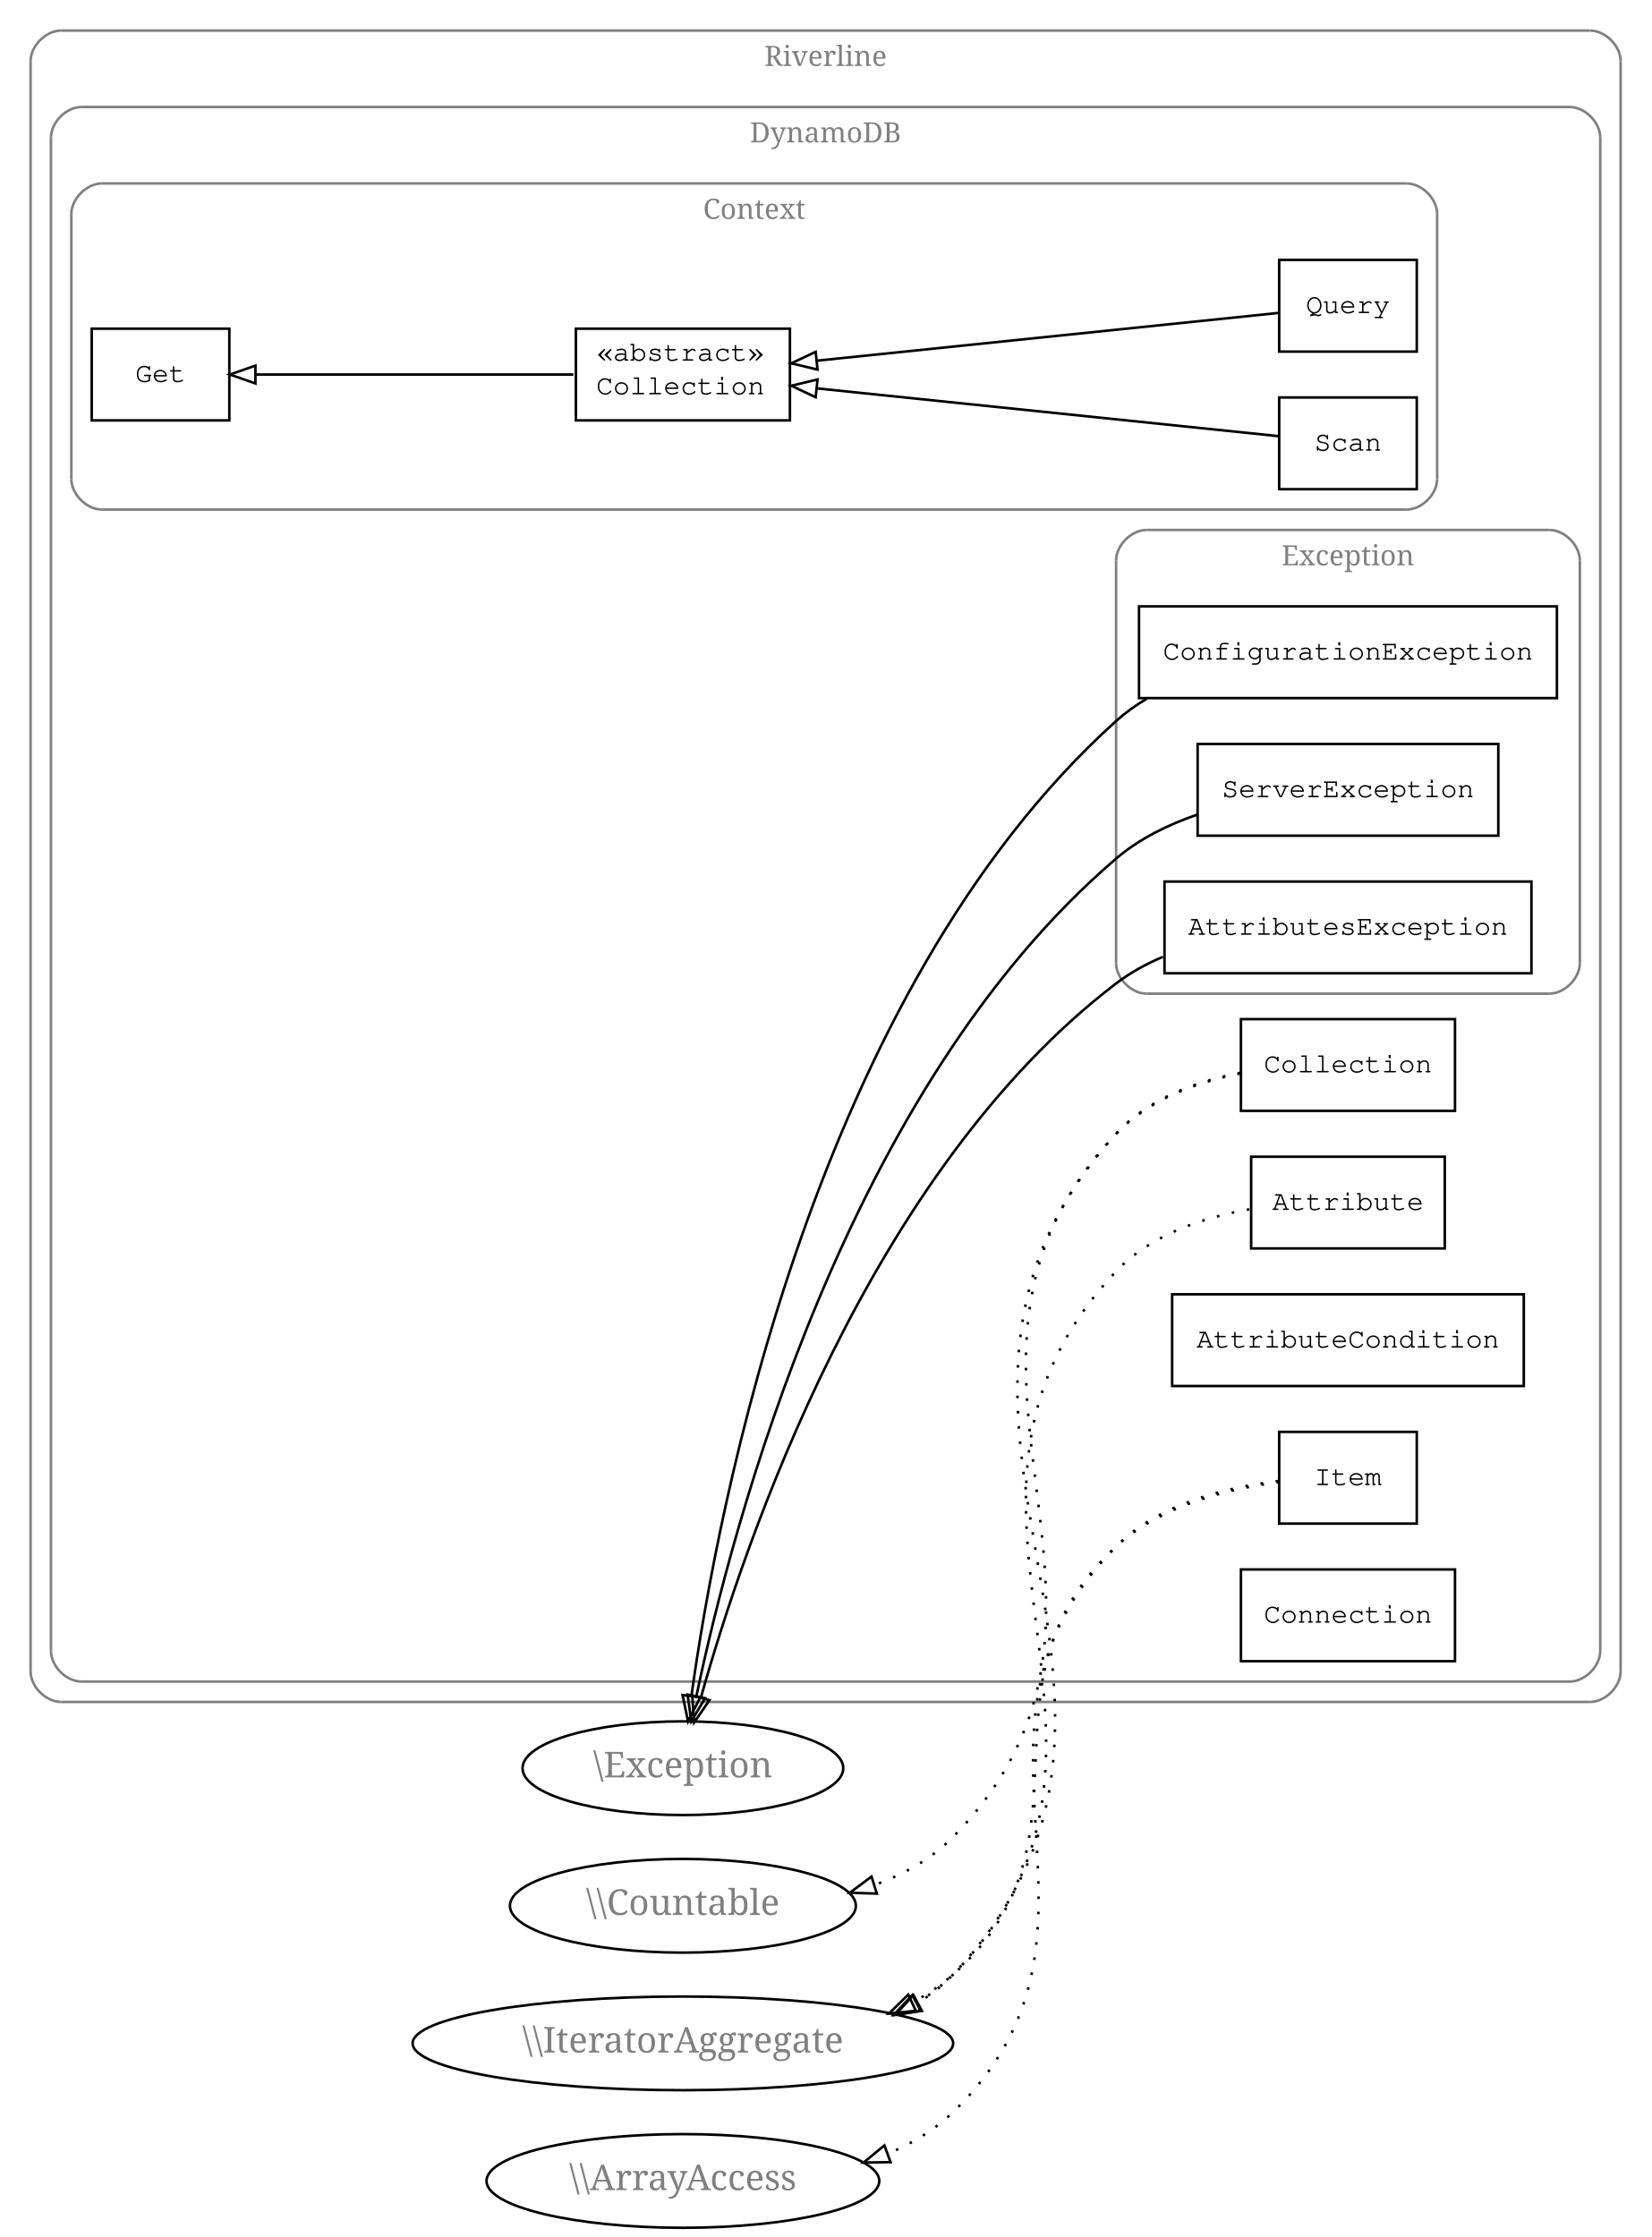
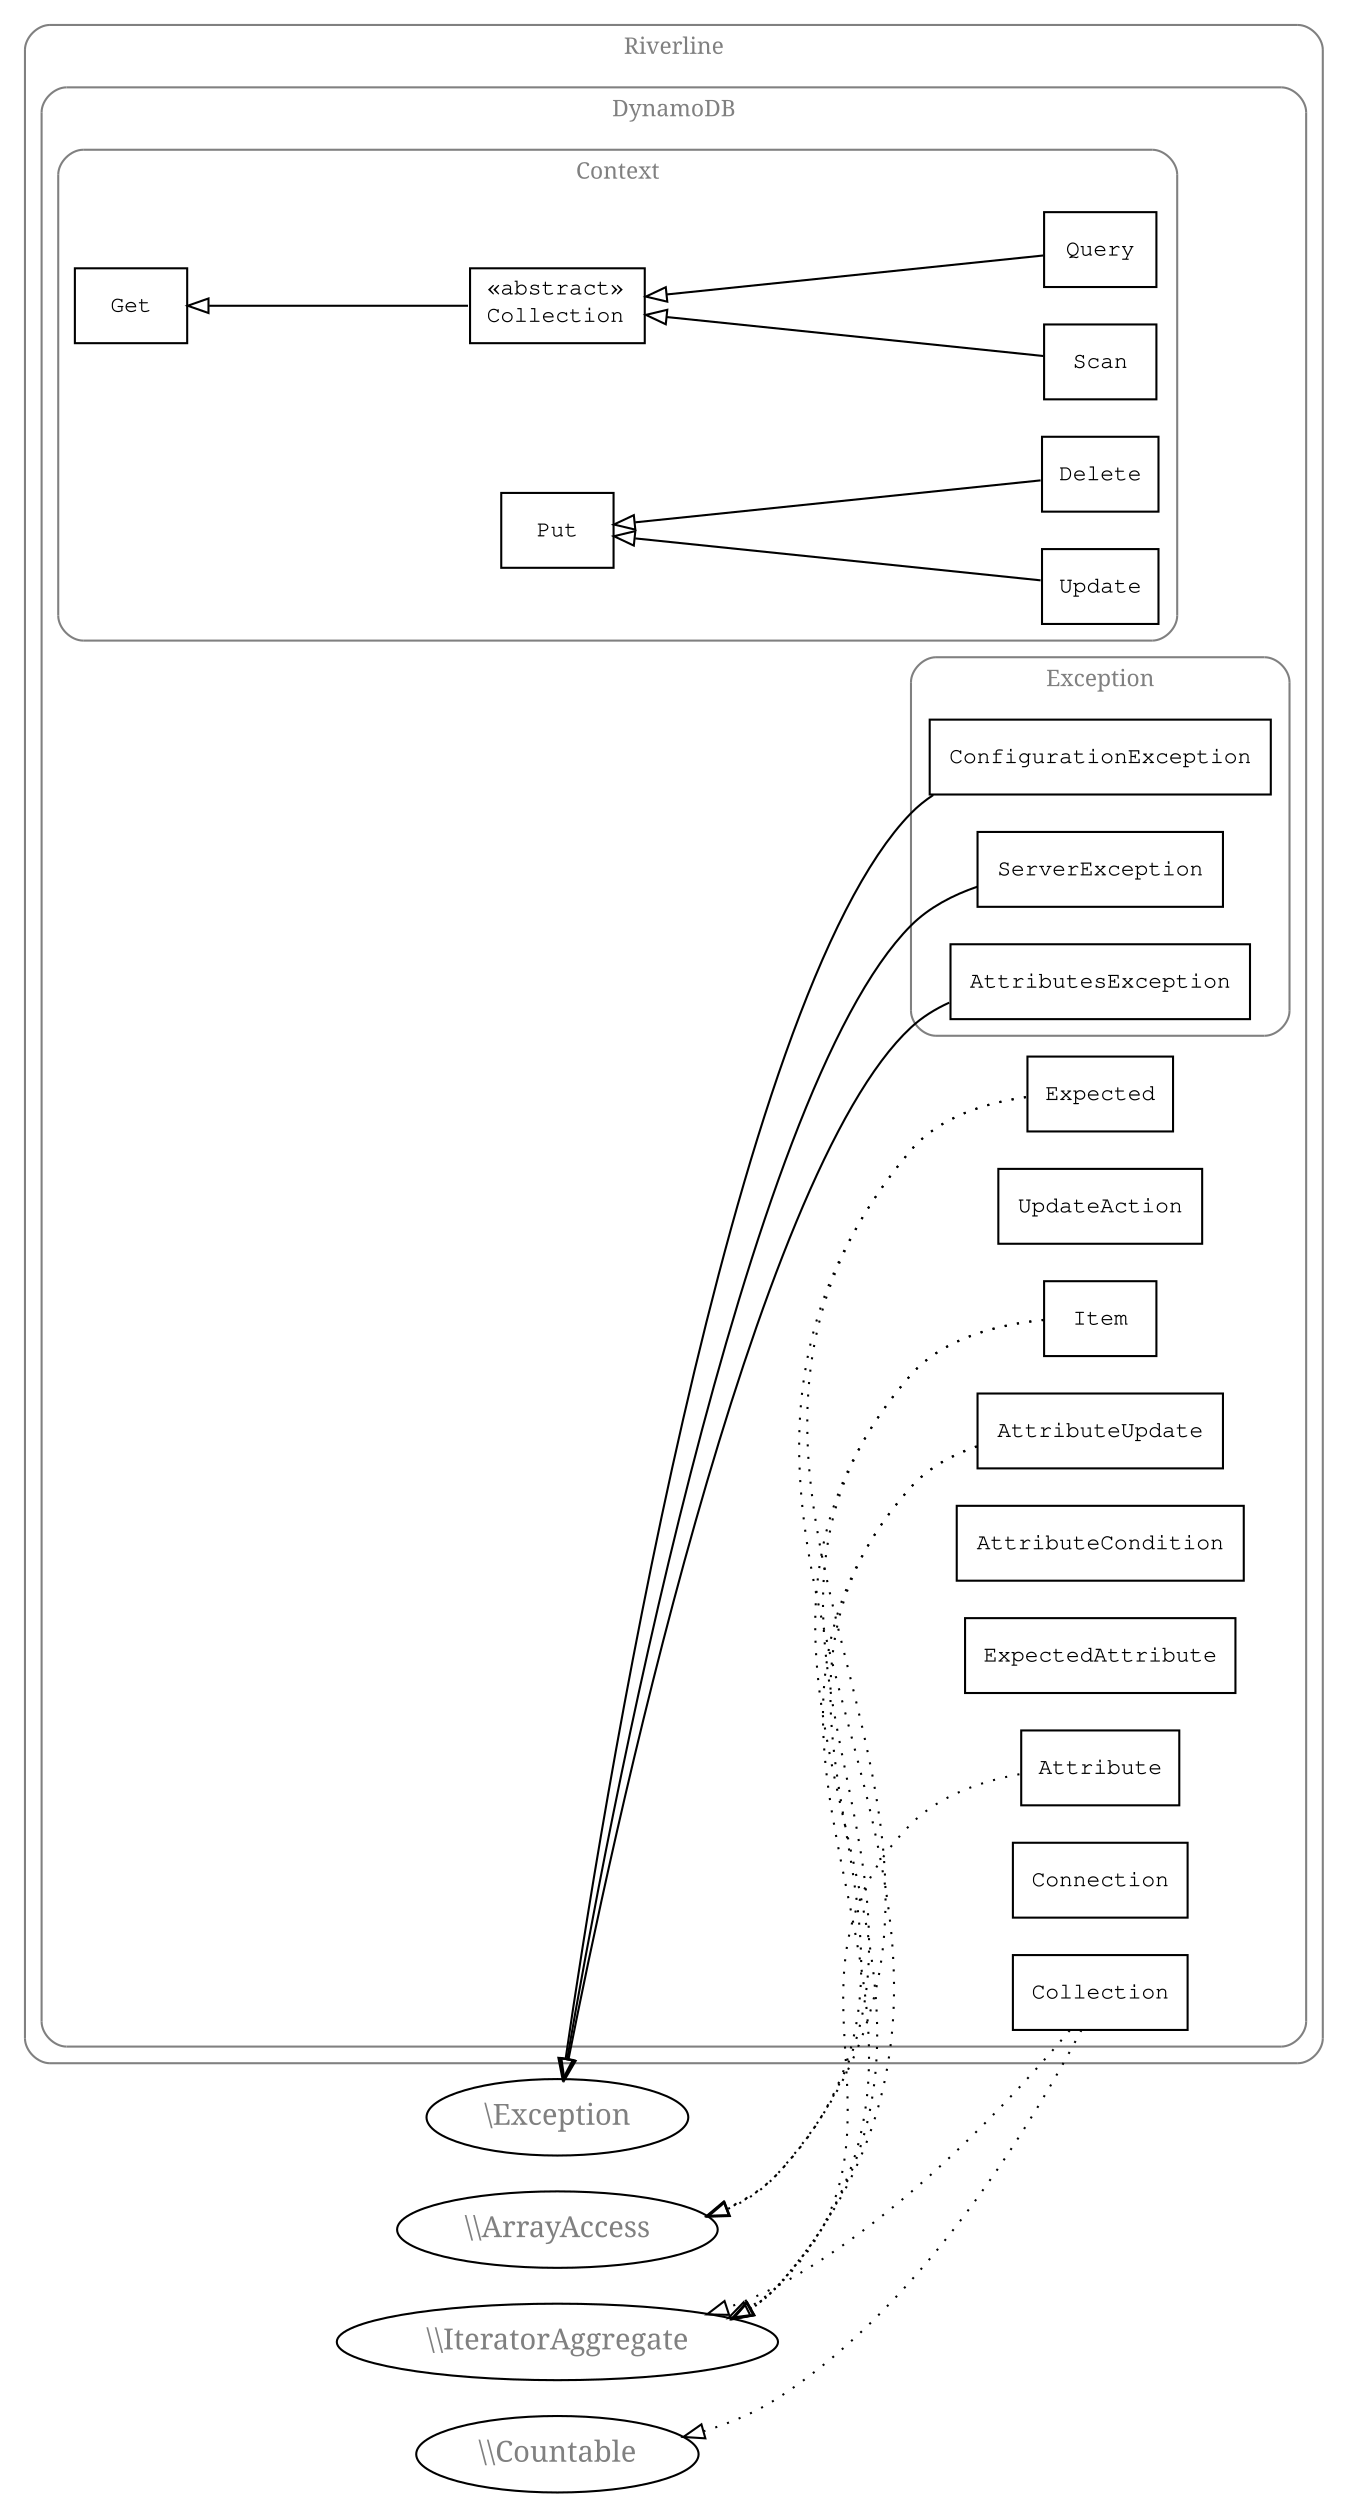
- <svg xmlns="http://www.w3.org/2000/svg" xmlns:xlink="http://www.w3.org/1999/xlink" width="648pt" height="878pt" viewBox="0.00 0.00 648.00 878.00">
-   <g id="graph1" class="graph" transform="scale(1 1) rotate(0) translate(4 874)">
-     <polygon fill="white" stroke="white" points="-4,5 -4,-874 645,-874 645,5 -4,5" />
+ <svg xmlns="http://www.w3.org/2000/svg" xmlns:xlink="http://www.w3.org/1999/xlink" width="648pt" height="1202pt" viewBox="0.00 0.00 648.00 1202.00">
+   <g id="graph1" class="graph" transform="scale(1 1) rotate(0) translate(4 1198)">
+     <polygon fill="white" stroke="white" points="-4,5 -4,-1198 645,-1198 645,5 -4,5" />
    <g id="graph2" class="cluster">
      <polyline fill="none" stroke="gray" points="20,-206 620,-206 " />
      <path fill="none" stroke="gray" d="M620,-206C626,-206 632,-212 632,-218" />
-       <polyline fill="none" stroke="gray" points="632,-218 632,-850 " />
-       <path fill="none" stroke="gray" d="M632,-850C632,-856 626,-862 620,-862" />
-       <polyline fill="none" stroke="gray" points="620,-862 20,-862 " />
-       <path fill="none" stroke="gray" d="M20,-862C14,-862 8,-856 8,-850" />
-       <polyline fill="none" stroke="gray" points="8,-850 8,-218 " />
+       <polyline fill="none" stroke="gray" points="632,-218 632,-1174 " />
+       <path fill="none" stroke="gray" d="M632,-1174C632,-1180 626,-1186 620,-1186" />
+       <polyline fill="none" stroke="gray" points="620,-1186 20,-1186 " />
+       <path fill="none" stroke="gray" d="M20,-1186C14,-1186 8,-1180 8,-1174" />
+       <polyline fill="none" stroke="gray" points="8,-1174 8,-218 " />
      <path fill="none" stroke="gray" d="M8,-218C8,-212 14,-206 20,-206" />
-       <text text-anchor="middle" x="320" y="-848.1" font-family="Times Roman,serif" font-size="11.00" fill="gray">Riverline</text>
+       <text text-anchor="middle" x="320" y="-1172.1" font-family="Times Roman,serif" font-size="11.00" fill="gray">Riverline</text>
    </g>
    <g id="graph3" class="cluster">
      <polyline fill="none" stroke="gray" points="28,-214 612,-214 " />
      <path fill="none" stroke="gray" d="M612,-214C618,-214 624,-220 624,-226" />
-       <polyline fill="none" stroke="gray" points="624,-226 624,-820 " />
-       <path fill="none" stroke="gray" d="M624,-820C624,-826 618,-832 612,-832" />
-       <polyline fill="none" stroke="gray" points="612,-832 28,-832 " />
-       <path fill="none" stroke="gray" d="M28,-832C22,-832 16,-826 16,-820" />
-       <polyline fill="none" stroke="gray" points="16,-820 16,-226 " />
+       <polyline fill="none" stroke="gray" points="624,-226 624,-1144 " />
+       <path fill="none" stroke="gray" d="M624,-1144C624,-1150 618,-1156 612,-1156" />
+       <polyline fill="none" stroke="gray" points="612,-1156 28,-1156 " />
+       <path fill="none" stroke="gray" d="M28,-1156C22,-1156 16,-1150 16,-1144" />
+       <polyline fill="none" stroke="gray" points="16,-1144 16,-226 " />
      <path fill="none" stroke="gray" d="M16,-226C16,-220 22,-214 28,-214" />
-       <text text-anchor="middle" x="320" y="-818.1" font-family="Times Roman,serif" font-size="11.00" fill="gray">DynamoDB</text>
+       <text text-anchor="middle" x="320" y="-1142.1" font-family="Times Roman,serif" font-size="11.00" fill="gray">DynamoDB</text>
    </g>
    <g id="graph4" class="cluster">
-       <polyline fill="none" stroke="gray" points="36,-674 548,-674 " />
-       <path fill="none" stroke="gray" d="M548,-674C554,-674 560,-680 560,-686" />
-       <polyline fill="none" stroke="gray" points="560,-686 560,-790 " />
-       <path fill="none" stroke="gray" d="M560,-790C560,-796 554,-802 548,-802" />
-       <polyline fill="none" stroke="gray" points="548,-802 36,-802 " />
-       <path fill="none" stroke="gray" d="M36,-802C30,-802 24,-796 24,-790" />
-       <polyline fill="none" stroke="gray" points="24,-790 24,-686 " />
-       <path fill="none" stroke="gray" d="M24,-686C24,-680 30,-674 36,-674" />
-       <text text-anchor="middle" x="292" y="-788.1" font-family="Times Roman,serif" font-size="11.00" fill="gray">Context</text>
+       <polyline fill="none" stroke="gray" points="36,-890 550,-890 " />
+       <path fill="none" stroke="gray" d="M550,-890C556,-890 562,-896 562,-902" />
+       <polyline fill="none" stroke="gray" points="562,-902 562,-1114 " />
+       <path fill="none" stroke="gray" d="M562,-1114C562,-1120 556,-1126 550,-1126" />
+       <polyline fill="none" stroke="gray" points="550,-1126 36,-1126 " />
+       <path fill="none" stroke="gray" d="M36,-1126C30,-1126 24,-1120 24,-1114" />
+       <polyline fill="none" stroke="gray" points="24,-1114 24,-902 " />
+       <path fill="none" stroke="gray" d="M24,-902C24,-896 30,-890 36,-890" />
+       <text text-anchor="middle" x="293" y="-1112.1" font-family="Times Roman,serif" font-size="11.00" fill="gray">Context</text>
    </g>
    <g id="graph5" class="cluster">
-       <polyline fill="none" stroke="gray" points="446,-484 604,-484 " />
-       <path fill="none" stroke="gray" d="M604,-484C610,-484 616,-490 616,-496" />
-       <polyline fill="none" stroke="gray" points="616,-496 616,-654 " />
-       <path fill="none" stroke="gray" d="M616,-654C616,-660 610,-666 604,-666" />
-       <polyline fill="none" stroke="gray" points="604,-666 446,-666 " />
-       <path fill="none" stroke="gray" d="M446,-666C440,-666 434,-660 434,-654" />
-       <polyline fill="none" stroke="gray" points="434,-654 434,-496 " />
-       <path fill="none" stroke="gray" d="M434,-496C434,-490 440,-484 446,-484" />
-       <text text-anchor="middle" x="525" y="-652.1" font-family="Times Roman,serif" font-size="11.00" fill="gray">Exception</text>
+       <polyline fill="none" stroke="gray" points="446,-700 604,-700 " />
+       <path fill="none" stroke="gray" d="M604,-700C610,-700 616,-706 616,-712" />
+       <polyline fill="none" stroke="gray" points="616,-712 616,-870 " />
+       <path fill="none" stroke="gray" d="M616,-870C616,-876 610,-882 604,-882" />
+       <polyline fill="none" stroke="gray" points="604,-882 446,-882 " />
+       <path fill="none" stroke="gray" d="M446,-882C440,-882 434,-876 434,-870" />
+       <polyline fill="none" stroke="gray" points="434,-870 434,-712 " />
+       <path fill="none" stroke="gray" d="M434,-712C434,-706 440,-700 446,-700" />
+       <text text-anchor="middle" x="525" y="-868.1" font-family="Times Roman,serif" font-size="11.00" fill="gray">Exception</text>
    </g>
    <g id="node4" class="node">
+       <a xlink:href="Riverline.DynamoDB.Context.Delete.html" xlink:title="Delete" target="_parent">
+         <polygon fill="none" stroke="black" points="553,-988 497,-988 497,-952 553,-952 553,-988" />
+         <text text-anchor="middle" x="525" y="-967.1" font-family="Courier,monospace" font-size="11.00">Delete</text>
+       </a>
+     </g>
+     <g id="node5" class="node">
+       <a xlink:href="Riverline.DynamoDB.Context.Put.html" xlink:title="Put" target="_parent">
+         <polygon fill="none" stroke="black" points="291,-961 237,-961 237,-925 291,-925 291,-961" />
+         <text text-anchor="middle" x="264" y="-940.1" font-family="Courier,monospace" font-size="11.00">Put</text>
+       </a>
+     </g>
+     <g id="edge14" class="edge">
+       <path fill="none" stroke="black" d="M496.322,-967.033C448.873,-962.125 354.053,-952.316 301.405,-946.869" />
+       <polygon fill="none" stroke="black" points="301.46,-943.357 291.153,-945.809 300.74,-950.319 301.46,-943.357" />
+     </g>
+     <g id="node6" class="node">
      <a xlink:href="Riverline.DynamoDB.Context.Query.html" xlink:title="Query" target="_parent">
-         <polygon fill="none" stroke="black" points="552,-772 498,-772 498,-736 552,-736 552,-772" />
-         <text text-anchor="middle" x="525" y="-751.1" font-family="Courier,monospace" font-size="11.00">Query</text>
-       </a>
+         <polygon fill="none" stroke="black" points="552,-1096 498,-1096 498,-1060 552,-1060 552,-1096" />
+         <text text-anchor="middle" x="525" y="-1075.1" font-family="Courier,monospace" font-size="11.00">Query</text>
+       </a>
+     </g>
+     <g id="node9" class="node">
+       <a xlink:href="Riverline.DynamoDB.Context.Collection.html" xlink:title="«abstract»&lt;br/&gt;Collection" target="_parent">
+         <polygon fill="none" stroke="black" points="306,-1069 222,-1069 222,-1033 306,-1033 306,-1069" />
+         <text text-anchor="start" x="230" y="-1056.43" font-family="Courier,monospace" font-size="11.00">«abstract»</text>
+         <text text-anchor="start" x="230" y="-1043.23" font-family="Courier,monospace" font-size="11.00">Collection</text>
+       </a>
+     </g>
+     <g id="edge16" class="edge">
+       <path fill="none" stroke="black" d="M497.562,-1075.16C454.773,-1070.74 371.399,-1062.11 316.716,-1056.45" />
+       <polygon fill="none" stroke="black" points="316.827,-1052.95 306.52,-1055.4 316.106,-1059.91 316.827,-1052.95" />
    </g>
    <g id="node7" class="node">
-       <a xlink:href="Riverline.DynamoDB.Context.Collection.html" xlink:title="«abstract»&lt;br/&gt;Collection" target="_parent">
-         <polygon fill="none" stroke="black" points="306,-745 222,-745 222,-709 306,-709 306,-745" />
-         <text text-anchor="start" x="230" y="-732.433" font-family="Courier,monospace" font-size="11.00">«abstract»</text>
-         <text text-anchor="start" x="230" y="-719.233" font-family="Courier,monospace" font-size="11.00">Collection</text>
-       </a>
-     </g>
-     <g id="edge14" class="edge">
-       <path fill="none" stroke="black" d="M497.562,-751.162C454.773,-746.735 371.399,-738.11 316.716,-732.453" />
-       <polygon fill="none" stroke="black" points="316.827,-728.946 306.52,-731.399 316.106,-735.909 316.827,-728.946" />
-     </g>
-     <g id="node5" class="node">
      <a xlink:href="Riverline.DynamoDB.Context.Get.html" xlink:title="Get" target="_parent">
-         <polygon fill="none" stroke="black" points="86,-745 32,-745 32,-709 86,-709 86,-745" />
-         <text text-anchor="middle" x="59" y="-724.1" font-family="Courier,monospace" font-size="11.00">Get</text>
-       </a>
-     </g>
-     <g id="node6" class="node">
+         <polygon fill="none" stroke="black" points="86,-1069 32,-1069 32,-1033 86,-1033 86,-1069" />
+         <text text-anchor="middle" x="59" y="-1048.1" font-family="Courier,monospace" font-size="11.00">Get</text>
+       </a>
+     </g>
+     <g id="node8" class="node">
      <a xlink:href="Riverline.DynamoDB.Context.Scan.html" xlink:title="Scan" target="_parent">
-         <polygon fill="none" stroke="black" points="552,-718 498,-718 498,-682 552,-682 552,-718" />
-         <text text-anchor="middle" x="525" y="-697.1" font-family="Courier,monospace" font-size="11.00">Scan</text>
-       </a>
-     </g>
-     <g id="edge16" class="edge">
-       <path fill="none" stroke="black" d="M497.562,-702.838C454.773,-707.265 371.399,-715.89 316.716,-721.547" />
-       <polygon fill="none" stroke="black" points="316.106,-718.091 306.52,-722.601 316.827,-725.054 316.106,-718.091" />
+         <polygon fill="none" stroke="black" points="552,-1042 498,-1042 498,-1006 552,-1006 552,-1042" />
+         <text text-anchor="middle" x="525" y="-1021.1" font-family="Courier,monospace" font-size="11.00">Scan</text>
+       </a>
    </g>
    <g id="edge18" class="edge">
-       <path fill="none" stroke="black" d="M221.025,-727C184.211,-727 131.718,-727 96.559,-727" />
-       <polygon fill="none" stroke="black" points="96.241,-723.5 86.241,-727 96.241,-730.5 96.241,-723.5" />
-     </g>
-     <g id="node9" class="node">
+       <path fill="none" stroke="black" d="M497.562,-1026.84C454.773,-1031.26 371.399,-1039.89 316.716,-1045.55" />
+       <polygon fill="none" stroke="black" points="316.106,-1042.09 306.52,-1046.6 316.827,-1049.05 316.106,-1042.09" />
+     </g>
+     <g id="edge20" class="edge">
+       <path fill="none" stroke="black" d="M221.025,-1051C184.211,-1051 131.718,-1051 96.559,-1051" />
+       <polygon fill="none" stroke="black" points="96.241,-1047.5 86.241,-1051 96.241,-1054.5 96.241,-1047.5" />
+     </g>
+     <g id="node10" class="node">
+       <a xlink:href="Riverline.DynamoDB.Context.Update.html" xlink:title="Update" target="_parent">
+         <polygon fill="none" stroke="black" points="553,-934 497,-934 497,-898 553,-898 553,-934" />
+         <text text-anchor="middle" x="525" y="-913.1" font-family="Courier,monospace" font-size="11.00">Update</text>
+       </a>
+     </g>
+     <g id="edge22" class="edge">
+       <path fill="none" stroke="black" d="M496.322,-918.967C448.873,-923.875 354.053,-933.684 301.405,-939.131" />
+       <polygon fill="none" stroke="black" points="300.74,-935.681 291.153,-940.191 301.46,-942.643 300.74,-935.681" />
+     </g>
+     <g id="node12" class="node">
      <a xlink:href="Riverline.DynamoDB.Exception.ConfigurationException.html" xlink:title="ConfigurationException" target="_parent">
-         <polygon fill="none" stroke="black" points="607,-636 443,-636 443,-600 607,-600 607,-636" />
-         <text text-anchor="middle" x="525" y="-615.1" font-family="Courier,monospace" font-size="11.00">ConfigurationException</text>
-       </a>
-     </g>
-     <g id="node20" class="node">
+         <polygon fill="none" stroke="black" points="607,-852 443,-852 443,-816 607,-816 607,-852" />
+         <text text-anchor="middle" x="525" y="-831.1" font-family="Courier,monospace" font-size="11.00">ConfigurationException</text>
+       </a>
+     </g>
+     <g id="node27" class="node">
      <ellipse fill="none" stroke="black" cx="264" cy="-180" rx="62.932" ry="18.385" />
      <text text-anchor="middle" x="264" y="-176.4" font-family="Times Roman,serif" font-size="14.00" fill="gray">\Exception</text>
    </g>
    <g id="edge8" class="edge">
-       <path fill="none" stroke="black" d="M446.042,-599.764C441.734,-597.215 437.672,-594.31 434,-591 315.639,-484.325 277.636,-282.582 267.347,-208.343" />
-       <polygon fill="none" stroke="black" points="270.805,-207.796 266.023,-198.341 263.865,-208.714 270.805,-207.796" />
-     </g>
-     <g id="node10" class="node">
+       <path fill="none" stroke="black" d="M444.699,-815.754C440.831,-813.203 437.224,-810.301 434,-807 347.252,-718.175 283.975,-318.37 267.961,-208.191" />
+       <polygon fill="none" stroke="black" points="271.407,-207.57 266.519,-198.17 264.479,-208.567 271.407,-207.57" />
+     </g>
+     <g id="node13" class="node">
      <a xlink:href="Riverline.DynamoDB.Exception.ServerException.html" xlink:title="ServerException" target="_parent">
-         <polygon fill="none" stroke="black" points="584,-582 466,-582 466,-546 584,-546 584,-582" />
-         <text text-anchor="middle" x="525" y="-561.1" font-family="Courier,monospace" font-size="11.00">ServerException</text>
+         <polygon fill="none" stroke="black" points="584,-798 466,-798 466,-762 584,-762 584,-798" />
+         <text text-anchor="middle" x="525" y="-777.1" font-family="Courier,monospace" font-size="11.00">ServerException</text>
      </a>
    </g>
    <g id="edge10" class="edge">
-       <path fill="none" stroke="black" d="M465.995,-554.319C454.472,-550.372 443.143,-544.818 434,-537 328.262,-446.591 283.399,-275.598 269.294,-208.264" />
-       <polygon fill="none" stroke="black" points="272.707,-207.481 267.29,-198.376 265.846,-208.872 272.707,-207.481" />
-     </g>
-     <g id="node11" class="node">
+       <path fill="none" stroke="black" d="M465.962,-771.701C454.169,-767.676 442.739,-761.74 434,-753 353.835,-672.833 286.662,-312.036 268.71,-208.099" />
+       <polygon fill="none" stroke="black" points="272.128,-207.32 266.991,-198.054 265.228,-208.501 272.128,-207.32" />
+     </g>
+     <g id="node14" class="node">
      <a xlink:href="Riverline.DynamoDB.Exception.AttributesException.html" xlink:title="AttributesException" target="_parent">
-         <polygon fill="none" stroke="black" points="597,-528 453,-528 453,-492 597,-492 597,-528" />
-         <text text-anchor="middle" x="525" y="-507.1" font-family="Courier,monospace" font-size="11.00">AttributesException</text>
+         <polygon fill="none" stroke="black" points="597,-744 453,-744 453,-708 597,-708 597,-744" />
+         <text text-anchor="middle" x="525" y="-723.1" font-family="Courier,monospace" font-size="11.00">AttributesException</text>
      </a>
    </g>
    <g id="edge12" class="edge">
-       <path fill="none" stroke="black" d="M452.379,-498.459C445.813,-495.676 439.556,-492.24 434,-488 337.153,-414.096 288.02,-268.38 271.042,-207.62" />
-       <polygon fill="none" stroke="black" points="274.416,-206.689 268.415,-197.958 267.661,-208.526 274.416,-206.689" />
-     </g>
-     <g id="node12" class="node">
-       <a xlink:href="Riverline.DynamoDB.Collection.html" xlink:title="Collection" target="_parent">
-         <polygon fill="none" stroke="black" points="567,-474 483,-474 483,-438 567,-438 567,-474" />
-         <text text-anchor="middle" x="525" y="-453.1" font-family="Courier,monospace" font-size="11.00">Collection</text>
-       </a>
-     </g>
-     <g id="node27" class="node">
+       <path fill="none" stroke="black" d="M452.383,-715.93C445.657,-712.873 439.366,-708.97 434,-704 357.917,-633.526 288.739,-306.401 269.368,-208.045" />
+       <polygon fill="none" stroke="black" points="272.754,-207.118 267.402,-197.974 265.883,-208.459 272.754,-207.118" />
+     </g>
+     <g id="node15" class="node">
+       <a xlink:href="Riverline.DynamoDB.Expected.html" xlink:title="Expected" target="_parent">
+         <polygon fill="none" stroke="black" points="560,-690 490,-690 490,-654 560,-654 560,-690" />
+         <text text-anchor="middle" x="525" y="-669.1" font-family="Courier,monospace" font-size="11.00">Expected</text>
+       </a>
+     </g>
+     <g id="node36" class="node">
+       <ellipse fill="none" stroke="black" cx="264" cy="-126" rx="77.075" ry="18.385" />
+       <text text-anchor="middle" x="264" y="-122.4" font-family="Times Roman,serif" font-size="14.00" fill="gray">\\ArrayAccess</text>
+     </g>
+     <g id="edge24" class="edge">
+       <path fill="none" stroke="black" stroke-dasharray="1,5" d="M489.309,-670.475C470.078,-667.697 447.576,-660.928 434,-645 290.958,-477.181 516.288,-317.997 370,-153 363.339,-145.487 354.907,-139.925 345.72,-135.83" />
+       <polygon fill="none" stroke="black" points="346.91,-132.537 336.32,-132.205 344.391,-139.068 346.91,-132.537" />
+     </g>
+     <g id="node38" class="node">
      <ellipse fill="none" stroke="black" cx="264" cy="-72" rx="106.066" ry="18.385" />
      <text text-anchor="middle" x="264" y="-68.4" font-family="Times Roman,serif" font-size="14.00" fill="gray">\\IteratorAggregate</text>
    </g>
-     <g id="edge20" class="edge">
-       <path fill="none" stroke="black" stroke-dasharray="1,5" d="M482.787,-452.955C465.372,-449.544 446.404,-442.668 434,-429 333.597,-318.368 472.542,-207.653 370,-99 365.908,-94.665 361.227,-90.987 356.161,-87.87" />
-       <polygon fill="none" stroke="black" points="357.778,-84.766 347.309,-83.137 354.477,-90.939 357.778,-84.766" />
-     </g>
-     <g id="node29" class="node">
-       <ellipse fill="none" stroke="black" cx="264" cy="-126" rx="67.882" ry="18.385" />
-       <text text-anchor="middle" x="264" y="-122.4" font-family="Times Roman,serif" font-size="14.00" fill="gray">\\Countable</text>
-     </g>
-     <g id="edge22" class="edge">
-       <path fill="none" stroke="black" stroke-dasharray="1,5" d="M482.555,-452.646C465.31,-449.165 446.537,-442.32 434,-429 347.697,-337.305 458.075,-242.994 370,-153 361.543,-144.358 350.735,-138.345 339.269,-134.187" />
-       <polygon fill="none" stroke="black" points="340.11,-130.783 329.521,-131.114 338.006,-137.459 340.11,-130.783" />
-     </g>
-     <g id="node13" class="node">
+     <g id="edge26" class="edge">
+       <path fill="none" stroke="black" stroke-dasharray="1,5" d="M489.232,-670.54C469.976,-667.784 447.475,-661.014 434,-645 276.688,-458.053 530.929,-282.843 370,-99 366.248,-94.713 361.919,-91.06 357.201,-87.952" />
+       <polygon fill="none" stroke="black" points="358.753,-84.809 348.327,-82.925 355.303,-90.899 358.753,-84.809" />
+     </g>
+     <g id="node16" class="node">
+       <a xlink:href="Riverline.DynamoDB.UpdateAction.html" xlink:title="UpdateAction" target="_parent">
+         <polygon fill="none" stroke="black" points="574,-636 476,-636 476,-600 574,-600 574,-636" />
+         <text text-anchor="middle" x="525" y="-615.1" font-family="Courier,monospace" font-size="11.00">UpdateAction</text>
+       </a>
+     </g>
+     <g id="node17" class="node">
+       <a xlink:href="Riverline.DynamoDB.Collection.html" xlink:title="Collection" target="_parent">
+         <polygon fill="none" stroke="black" points="567,-258 483,-258 483,-222 567,-222 567,-258" />
+         <text text-anchor="middle" x="525" y="-237.1" font-family="Courier,monospace" font-size="11.00">Collection</text>
+       </a>
+     </g>
+     <g id="edge28" class="edge">
+       <path fill="none" stroke="black" stroke-dasharray="1,5" d="M510.344,-221.819C484.996,-191.616 429.901,-131.242 370,-99 362.346,-94.88 354.04,-91.37 345.56,-88.384" />
+       <polygon fill="none" stroke="black" points="346.53,-85.019 335.938,-85.231 344.35,-91.671 346.53,-85.019" />
+     </g>
+     <g id="node41" class="node">
+       <ellipse fill="none" stroke="black" cx="264" cy="-18" rx="67.882" ry="18.385" />
+       <text text-anchor="middle" x="264" y="-14.4" font-family="Times Roman,serif" font-size="14.00" fill="gray">\\Countable</text>
+     </g>
+     <g id="edge30" class="edge">
+       <path fill="none" stroke="black" stroke-dasharray="1,5" d="M515.962,-221.964C495.567,-183.189 442.072,-91.635 370,-45 359.306,-38.081 346.94,-32.934 334.512,-29.105" />
+       <polygon fill="none" stroke="black" points="335.136,-25.645 324.562,-26.309 333.242,-32.384 335.136,-25.645" />
+     </g>
+     <g id="node18" class="node">
      <a xlink:href="Riverline.DynamoDB.Attribute.html" xlink:title="Attribute" target="_parent">
-         <polygon fill="none" stroke="black" points="563,-420 487,-420 487,-384 563,-384 563,-420" />
-         <text text-anchor="middle" x="525" y="-399.1" font-family="Courier,monospace" font-size="11.00">Attribute</text>
-       </a>
-     </g>
-     <g id="edge24" class="edge">
-       <path fill="none" stroke="black" stroke-dasharray="1,5" d="M486.257,-399.348C468.049,-396.118 447.44,-389.28 434,-375 347.697,-283.305 458.075,-188.994 370,-99 365.788,-94.696 360.993,-91.044 355.824,-87.949" />
-       <polygon fill="none" stroke="black" points="357.294,-84.768 346.809,-83.248 354.058,-90.975 357.294,-84.768" />
-     </g>
-     <g id="node14" class="node">
+         <polygon fill="none" stroke="black" points="563,-366 487,-366 487,-330 563,-330 563,-366" />
+         <text text-anchor="middle" x="525" y="-345.1" font-family="Courier,monospace" font-size="11.00">Attribute</text>
+       </a>
+     </g>
+     <g id="edge32" class="edge">
+       <path fill="none" stroke="black" stroke-dasharray="1,5" d="M486.119,-344.954C468.101,-341.618 447.697,-334.803 434,-321 361.673,-248.11 443.735,-170.465 370,-99 365.632,-94.766 360.698,-91.17 355.407,-88.117" />
+       <polygon fill="none" stroke="black" points="356.709,-84.853 346.204,-83.475 353.557,-91.103 356.709,-84.853" />
+     </g>
+     <g id="node19" class="node">
      <a xlink:href="Riverline.DynamoDB.AttributeCondition.html" xlink:title="AttributeCondition" target="_parent">
-         <polygon fill="none" stroke="black" points="594,-366 456,-366 456,-330 594,-330 594,-366" />
-         <text text-anchor="middle" x="525" y="-345.1" font-family="Courier,monospace" font-size="11.00">AttributeCondition</text>
-       </a>
-     </g>
-     <g id="node15" class="node">
+         <polygon fill="none" stroke="black" points="594,-474 456,-474 456,-438 594,-438 594,-474" />
+         <text text-anchor="middle" x="525" y="-453.1" font-family="Courier,monospace" font-size="11.00">AttributeCondition</text>
+       </a>
+     </g>
+     <g id="node20" class="node">
+       <a xlink:href="Riverline.DynamoDB.ExpectedAttribute.html" xlink:title="ExpectedAttribute" target="_parent">
+         <polygon fill="none" stroke="black" points="590,-420 460,-420 460,-384 590,-384 590,-420" />
+         <text text-anchor="middle" x="525" y="-399.1" font-family="Courier,monospace" font-size="11.00">ExpectedAttribute</text>
+       </a>
+     </g>
+     <g id="node21" class="node">
      <a xlink:href="Riverline.DynamoDB.Item.html" xlink:title="Item" target="_parent">
-         <polygon fill="none" stroke="black" points="552,-312 498,-312 498,-276 552,-276 552,-312" />
-         <text text-anchor="middle" x="525" y="-291.1" font-family="Courier,monospace" font-size="11.00">Item</text>
-       </a>
-     </g>
-     <g id="edge28" class="edge">
-       <path fill="none" stroke="black" stroke-dasharray="1,5" d="M497.979,-292.283C478.019,-289.66 451.402,-283.134 434,-267 375.408,-212.675 429.641,-152.171 370,-99 365.209,-94.729 359.836,-91.115 354.118,-88.059" />
-       <polygon fill="none" stroke="black" points="355.419,-84.803 344.881,-83.702 352.432,-91.134 355.419,-84.803" />
-     </g>
-     <g id="node32" class="node">
-       <ellipse fill="none" stroke="black" cx="264" cy="-18" rx="77.075" ry="18.385" />
-       <text text-anchor="middle" x="264" y="-14.4" font-family="Times Roman,serif" font-size="14.00" fill="gray">\\ArrayAccess</text>
-     </g>
-     <g id="edge26" class="edge">
-       <path fill="none" stroke="black" stroke-dasharray="1,5" d="M497.585,-292.691C477.418,-290.282 450.715,-283.845 434,-267 361.673,-194.11 443.735,-116.465 370,-45 362.739,-37.962 353.912,-32.684 344.485,-28.738" />
-       <polygon fill="none" stroke="black" points="345.487,-25.378 334.894,-25.22 343.077,-31.949 345.487,-25.378" />
-     </g>
-     <g id="node16" class="node">
+         <polygon fill="none" stroke="black" points="552,-582 498,-582 498,-546 552,-546 552,-582" />
+         <text text-anchor="middle" x="525" y="-561.1" font-family="Courier,monospace" font-size="11.00">Item</text>
+       </a>
+     </g>
+     <g id="edge34" class="edge">
+       <path fill="none" stroke="black" stroke-dasharray="1,5" d="M497.859,-563.315C477.29,-561.275 449.933,-555.029 434,-537 319.425,-407.352 487.082,-280.389 370,-153 363.205,-145.607 354.695,-140.116 345.469,-136.057" />
+       <polygon fill="none" stroke="black" points="346.631,-132.754 336.04,-132.458 344.134,-139.294 346.631,-132.754" />
+     </g>
+     <g id="edge36" class="edge">
+       <path fill="none" stroke="black" stroke-dasharray="1,5" d="M497.759,-563.403C477.134,-561.412 449.751,-555.187 434,-537 305.207,-388.284 501.67,-245.175 370,-99 366.187,-94.767 361.812,-91.155 357.059,-88.077" />
+       <polygon fill="none" stroke="black" points="358.573,-84.914 348.135,-83.095 355.16,-91.026 358.573,-84.914" />
+     </g>
+     <g id="node22" class="node">
      <a xlink:href="Riverline.DynamoDB.Connection.html" xlink:title="Connection" target="_parent">
-         <polygon fill="none" stroke="black" points="567,-258 483,-258 483,-222 567,-222 567,-258" />
-         <text text-anchor="middle" x="525" y="-237.1" font-family="Courier,monospace" font-size="11.00">Connection</text>
-       </a>
+         <polygon fill="none" stroke="black" points="567,-312 483,-312 483,-276 567,-276 567,-312" />
+         <text text-anchor="middle" x="525" y="-291.1" font-family="Courier,monospace" font-size="11.00">Connection</text>
+       </a>
+     </g>
+     <g id="node23" class="node">
+       <a xlink:href="Riverline.DynamoDB.AttributeUpdate.html" xlink:title="AttributeUpdate" target="_parent">
+         <polygon fill="none" stroke="black" points="584,-528 466,-528 466,-492 584,-492 584,-528" />
+         <text text-anchor="middle" x="525" y="-507.1" font-family="Courier,monospace" font-size="11.00">AttributeUpdate</text>
+       </a>
+     </g>
+     <g id="edge38" class="edge">
+       <path fill="none" stroke="black" stroke-dasharray="1,5" d="M465.782,-502.481C453.856,-498.422 442.417,-492.274 434,-483 333.597,-372.368 472.542,-261.653 370,-153 363.108,-145.697 354.541,-140.26 345.285,-136.228" />
+       <polygon fill="none" stroke="black" points="346.428,-132.918 335.836,-132.648 343.947,-139.464 346.428,-132.918" />
+     </g>
+     <g id="edge40" class="edge">
+       <path fill="none" stroke="black" stroke-dasharray="1,5" d="M465.6,-502.645C453.683,-498.577 442.294,-492.385 434,-483 319.425,-353.352 487.082,-226.389 370,-99 366.105,-94.762 361.646,-91.149 356.811,-88.072" />
+       <polygon fill="none" stroke="black" points="358.194,-84.838 347.744,-83.094 354.825,-90.975 358.194,-84.838" />
    </g>
  </g>
</svg>
